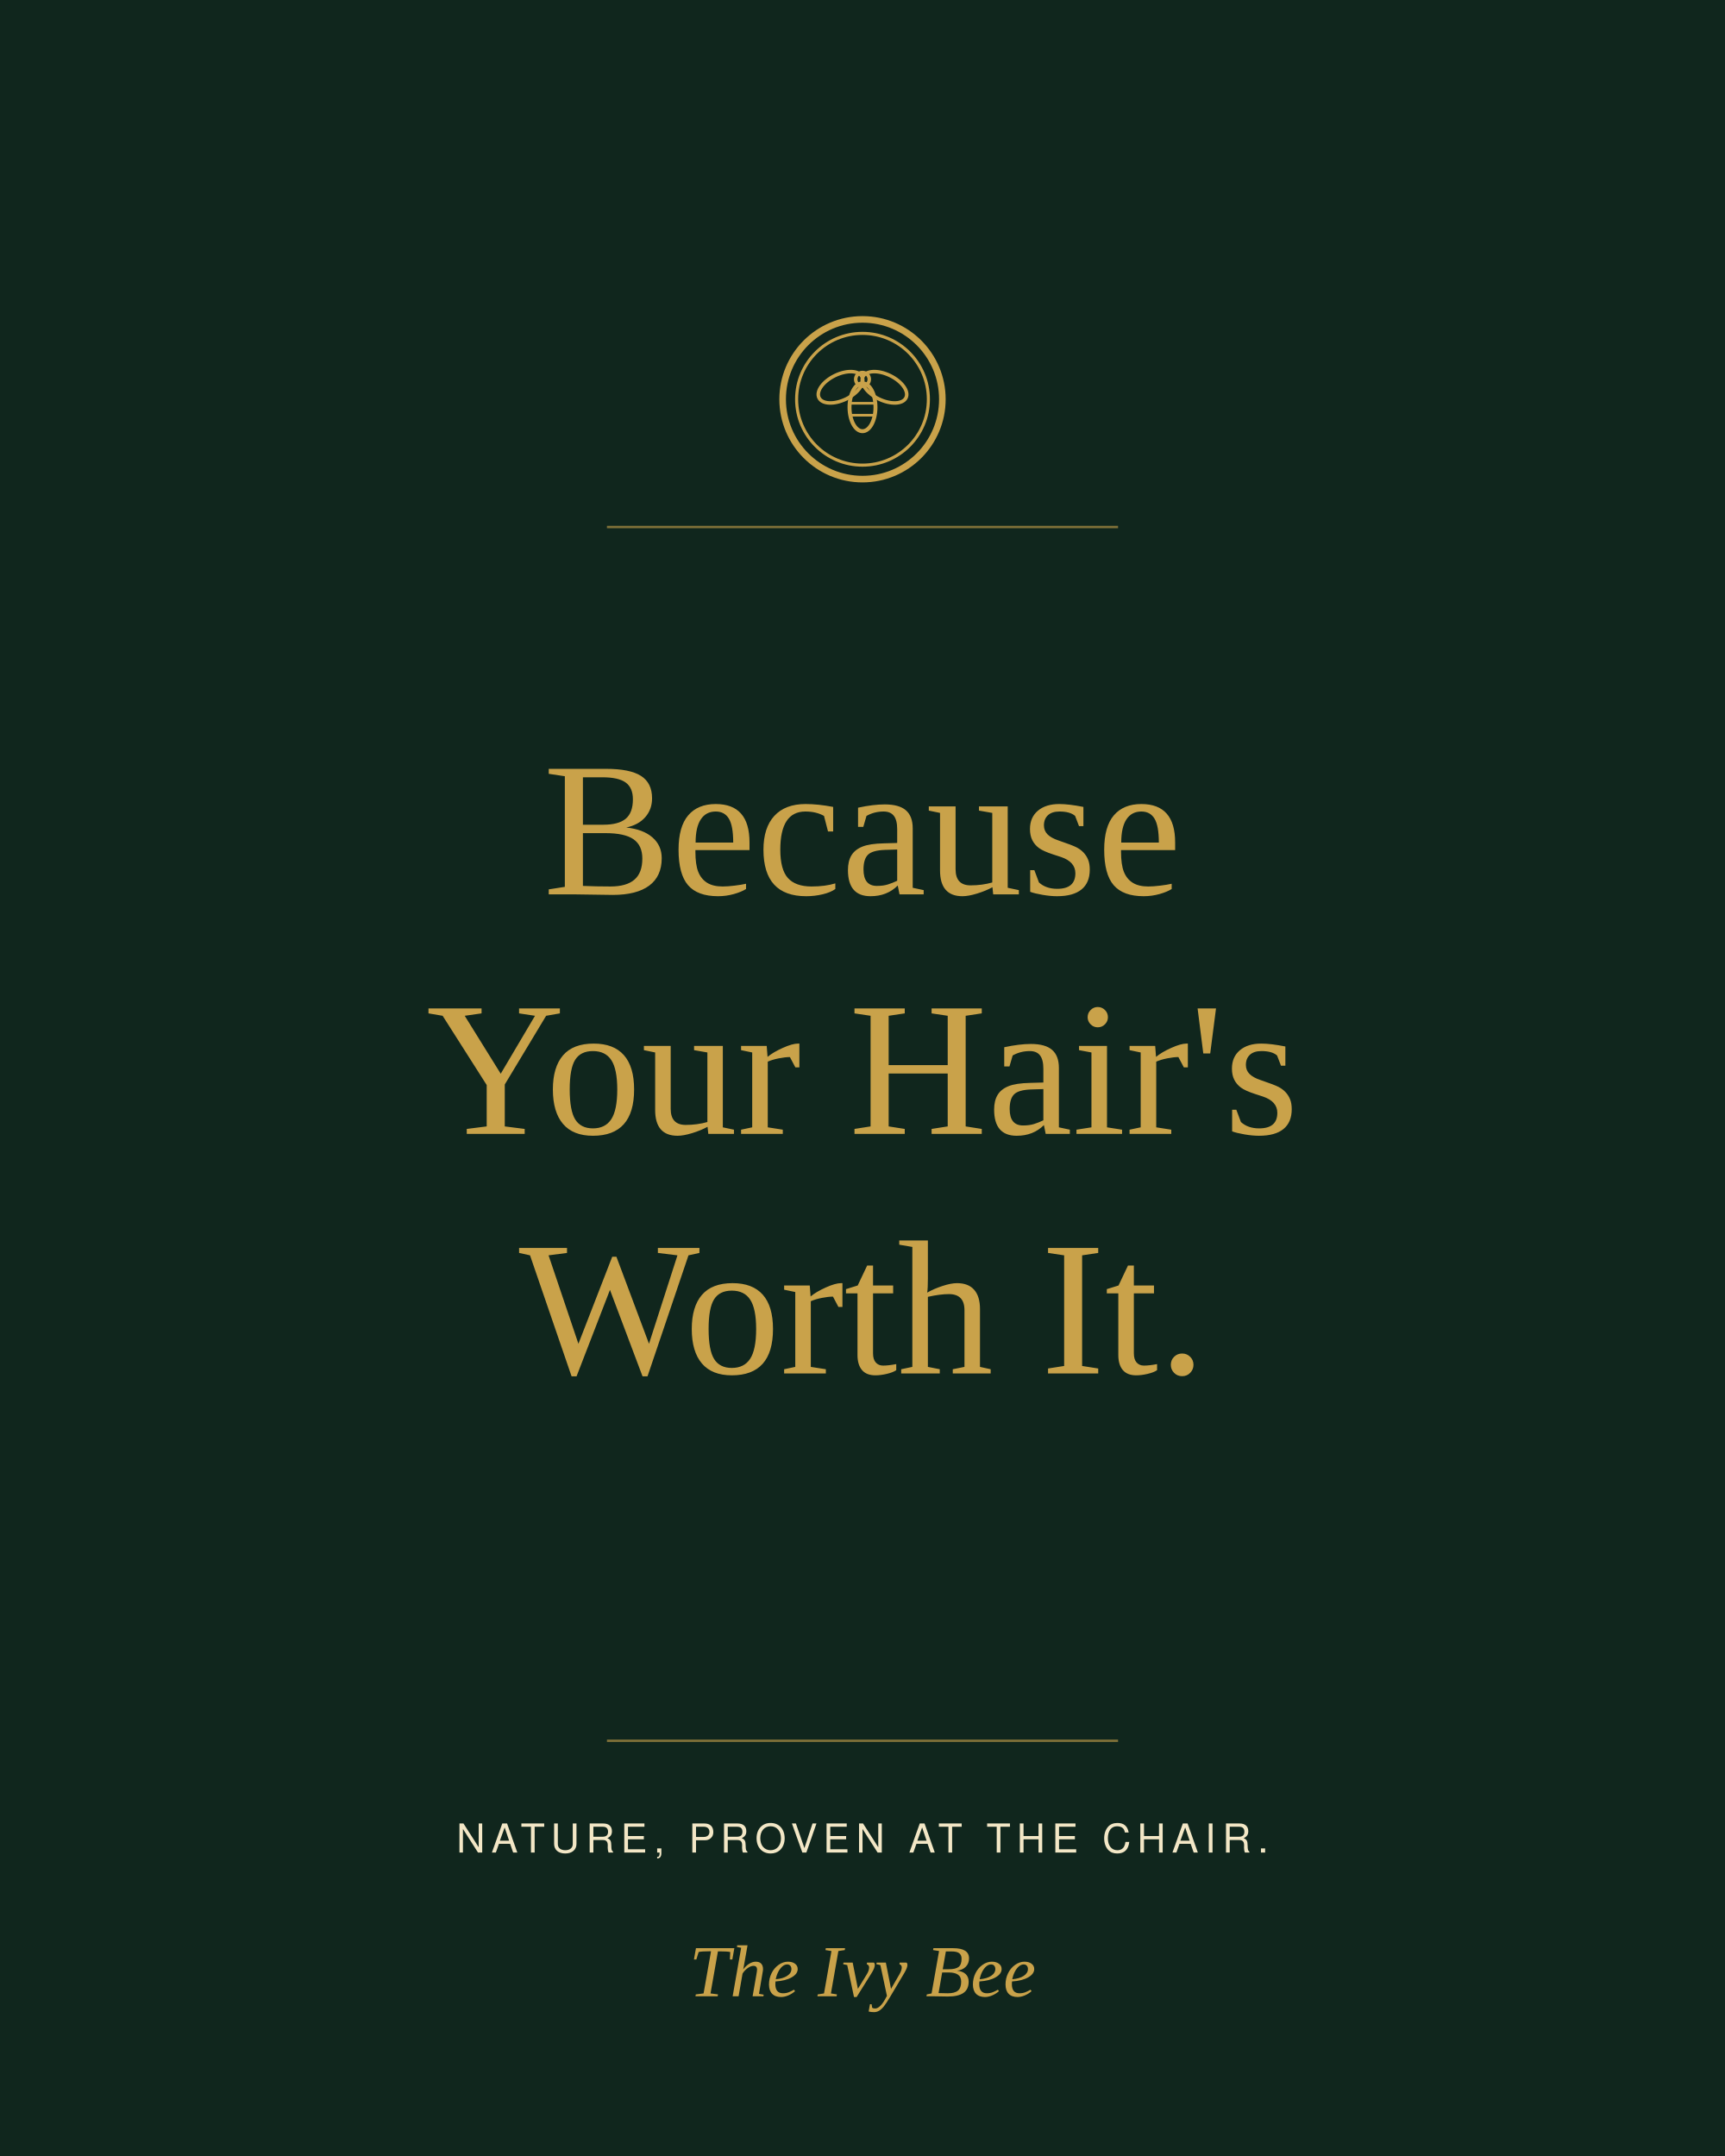
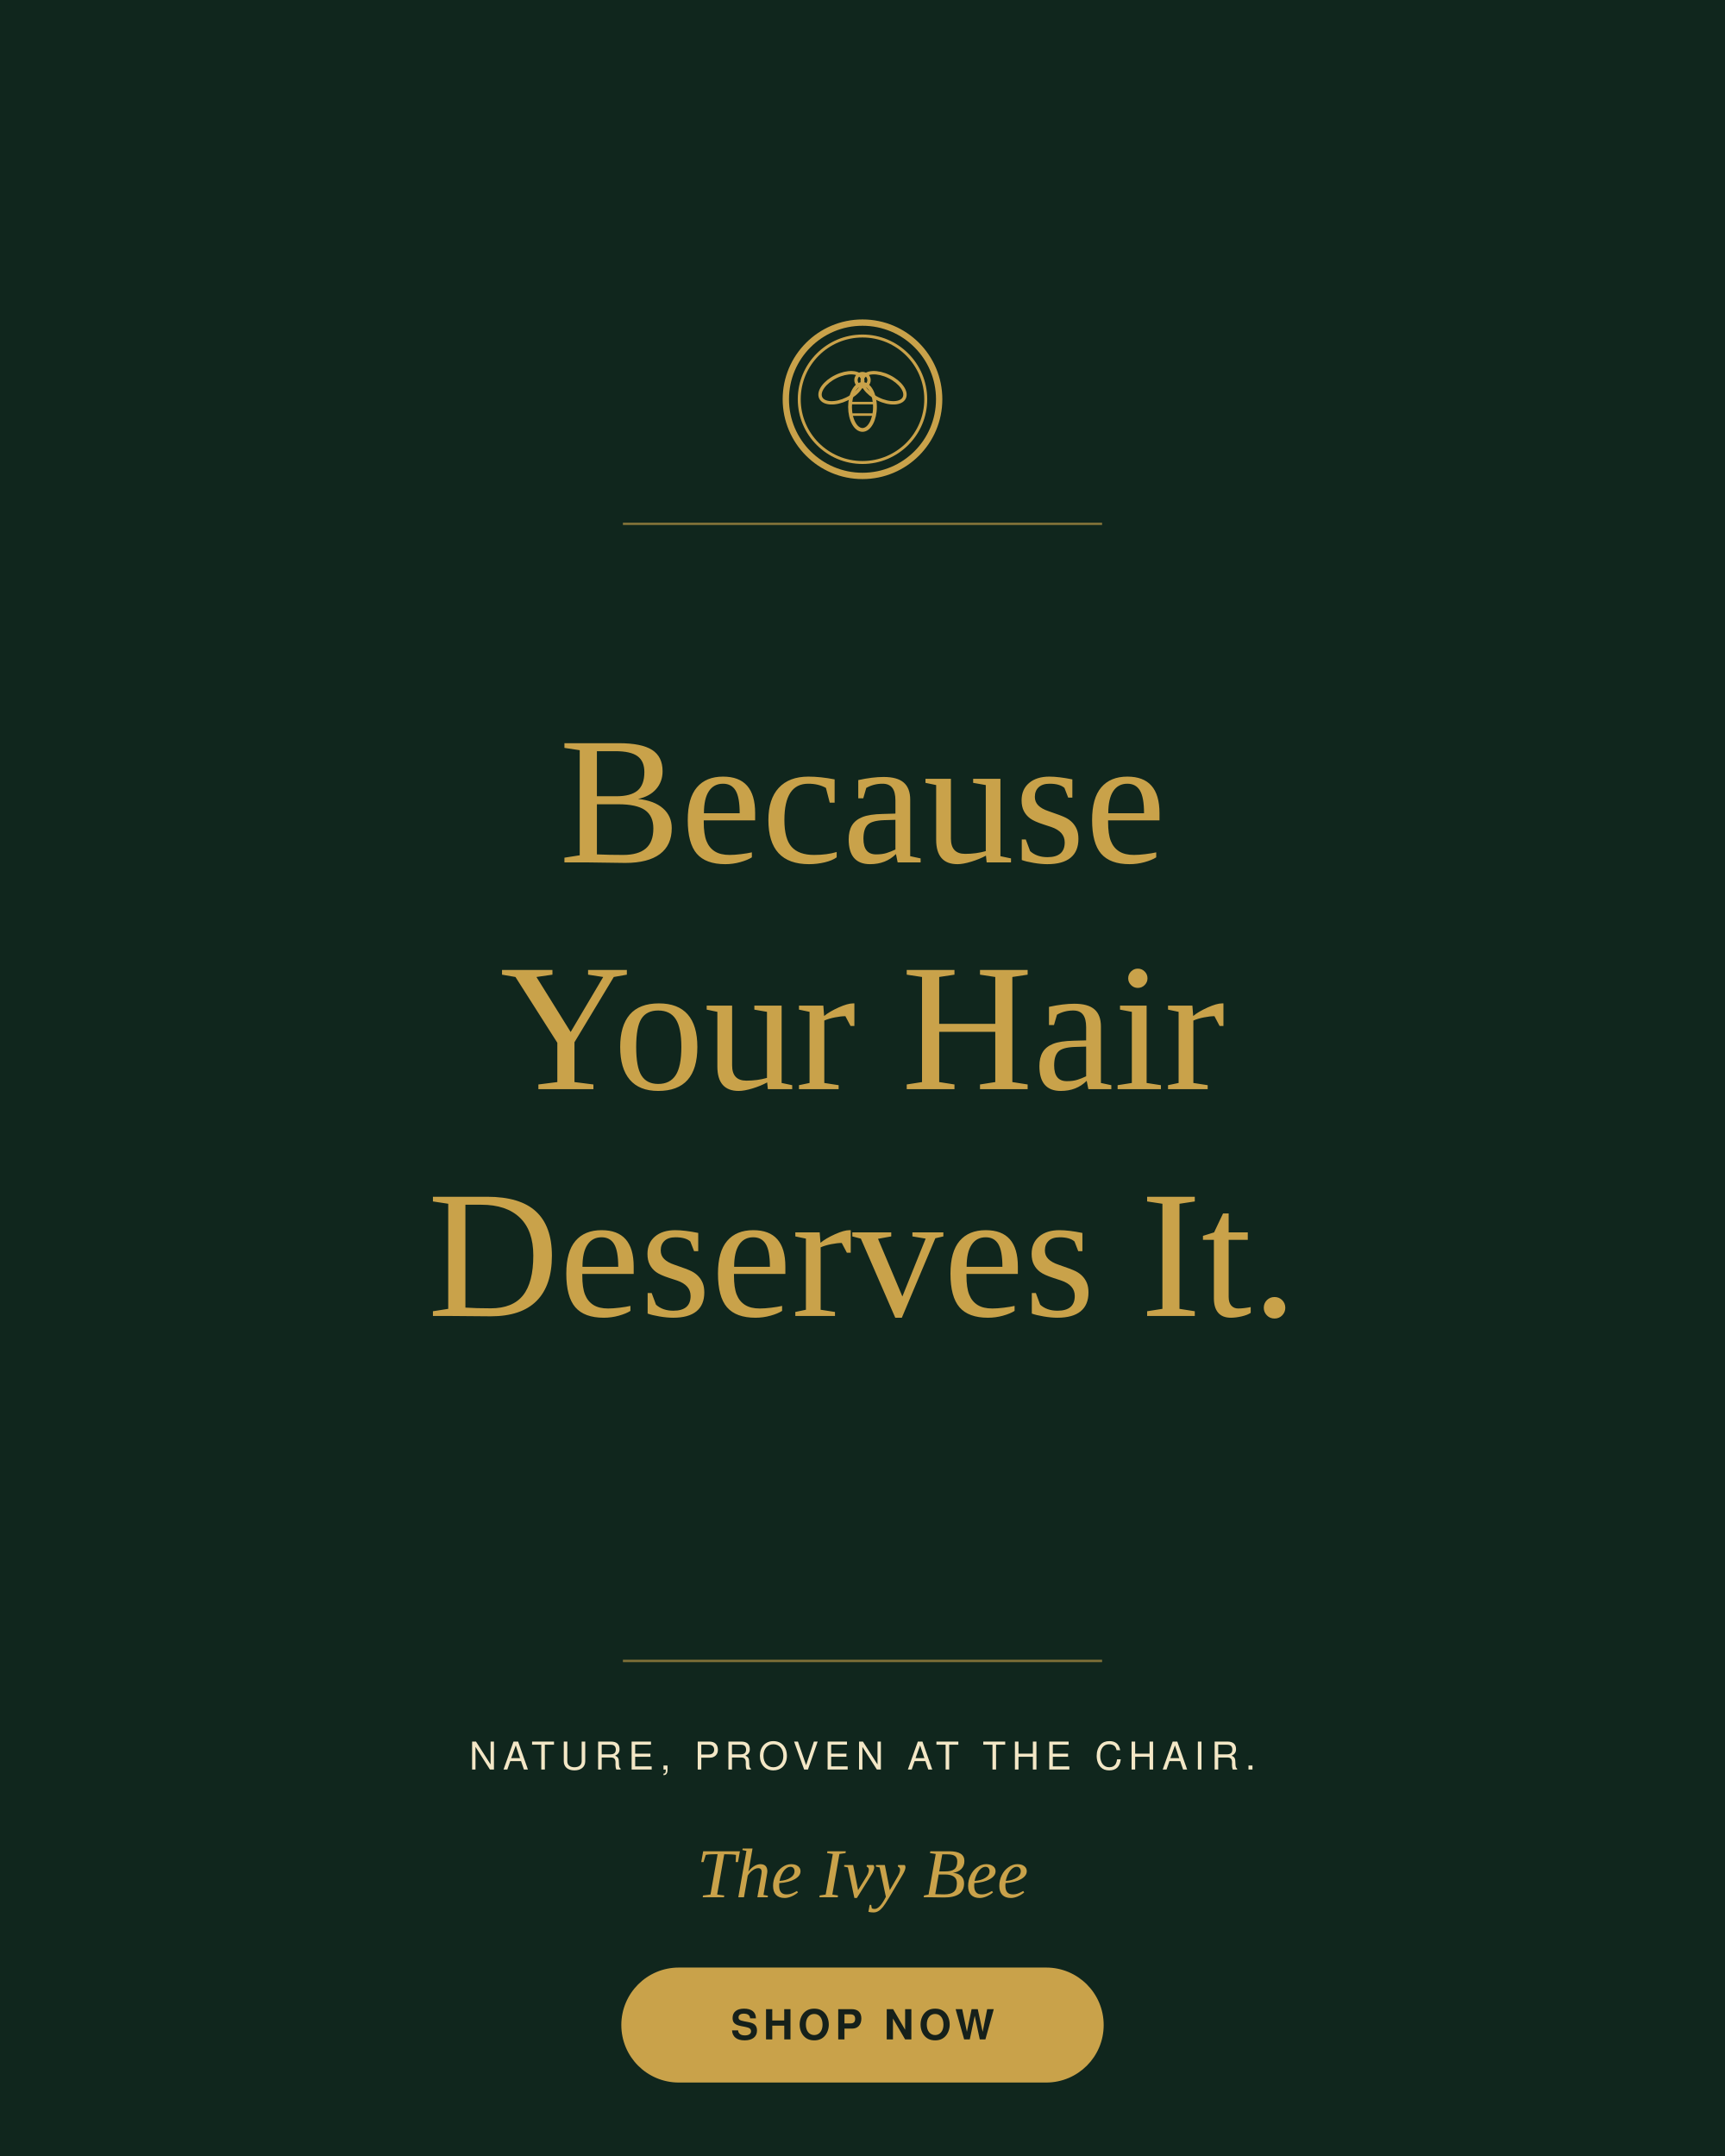
<svg xmlns="http://www.w3.org/2000/svg" viewBox="0 0 1080 1350" width="1080" height="1350">
  <rect width="1080" height="1350" fill="#10261d" />
-   <g transform="translate(540 250) scale(1.25)" fill="none" stroke="#c9a24a" stroke-linecap="round">
+   <g transform="translate(540 250) scale(1.2)" fill="none" stroke="#c9a24a" stroke-linecap="round">
    <circle r="40" stroke-width="3.3" />
    <circle r="33" stroke-width="1.54" />
    <ellipse cx="-11" cy="-6" rx="12" ry="6.5" stroke-width="1.76" transform="rotate(-26 -11 -6)" />
    <ellipse cx="11" cy="-6" rx="12" ry="6.5" stroke-width="1.76" transform="rotate(26 11 -6)" />
    <ellipse cx="0" cy="4" rx="6.5" ry="12" stroke-width="1.98" />
    <circle cx="0" cy="-10" r="3.4" stroke-width="1.76" />
    <line x1="-6" y1="2" x2="6" y2="2" stroke-width="1.32" />
    <line x1="-5" y1="8" x2="5" y2="8" stroke-width="1.32" />
  </g>
-   <line x1="380" y1="330" x2="700" y2="330" stroke="#c9a24a" stroke-width="1.5" opacity="0.6" />
-   <text x="540" y="560" text-anchor="middle" font-family="Georgia, 'Times New Roman', serif" font-size="120" fill="#c9a24a">Because</text>
-   <text x="540" y="710" text-anchor="middle" font-family="Georgia, 'Times New Roman', serif" font-size="120" fill="#c9a24a">Your Hair's</text>
-   <text x="540" y="860" text-anchor="middle" font-family="Georgia, 'Times New Roman', serif" font-size="120" fill="#c9a24a">Worth It.</text>
-   <line x1="380" y1="1090" x2="700" y2="1090" stroke="#c9a24a" stroke-width="1.5" opacity="0.6" />
-   <text x="540" y="1160" text-anchor="middle" font-family="Helvetica, Arial, sans-serif" font-size="25" letter-spacing="4" fill="#f3e7c6">NATURE, PROVEN AT THE CHAIR.</text>
-   <text x="540" y="1250" text-anchor="middle" font-family="Georgia, 'Times New Roman', serif" font-style="italic" font-size="46" fill="#c9a24a">The Ivy Bee</text>
+   <line x1="390" y1="328" x2="690" y2="328" stroke="#c9a24a" stroke-width="1.5" opacity="0.6" />
+   <text x="540" y="540" text-anchor="middle" font-family="Georgia, 'Times New Roman', serif" font-size="114" fill="#c9a24a">Because</text>
+   <text x="540" y="682" text-anchor="middle" font-family="Georgia, 'Times New Roman', serif" font-size="114" fill="#c9a24a">Your Hair</text>
+   <text x="540" y="824" text-anchor="middle" font-family="Georgia, 'Times New Roman', serif" font-size="114" fill="#c9a24a">Deserves It.</text>
+   <line x1="390" y1="1040" x2="690" y2="1040" stroke="#c9a24a" stroke-width="1.5" opacity="0.6" />
+   <text x="540" y="1108" text-anchor="middle" font-family="Helvetica, Arial, sans-serif" font-size="24" letter-spacing="4" fill="#f3e7c6">NATURE, PROVEN AT THE CHAIR.</text>
+   <text x="540" y="1188" text-anchor="middle" font-family="Georgia, 'Times New Roman', serif" font-style="italic" font-size="44" fill="#c9a24a">The Ivy Bee</text>
+   <rect x="390" y="1233" width="300" height="70" rx="35" fill="#c9a24a" stroke="#c9a24a" stroke-width="2" />
+   <text x="540" y="1277" text-anchor="middle" font-family="Helvetica, Arial, sans-serif" font-weight="bold" font-size="26" letter-spacing="3" fill="#15201a">SHOP NOW</text>
</svg>
